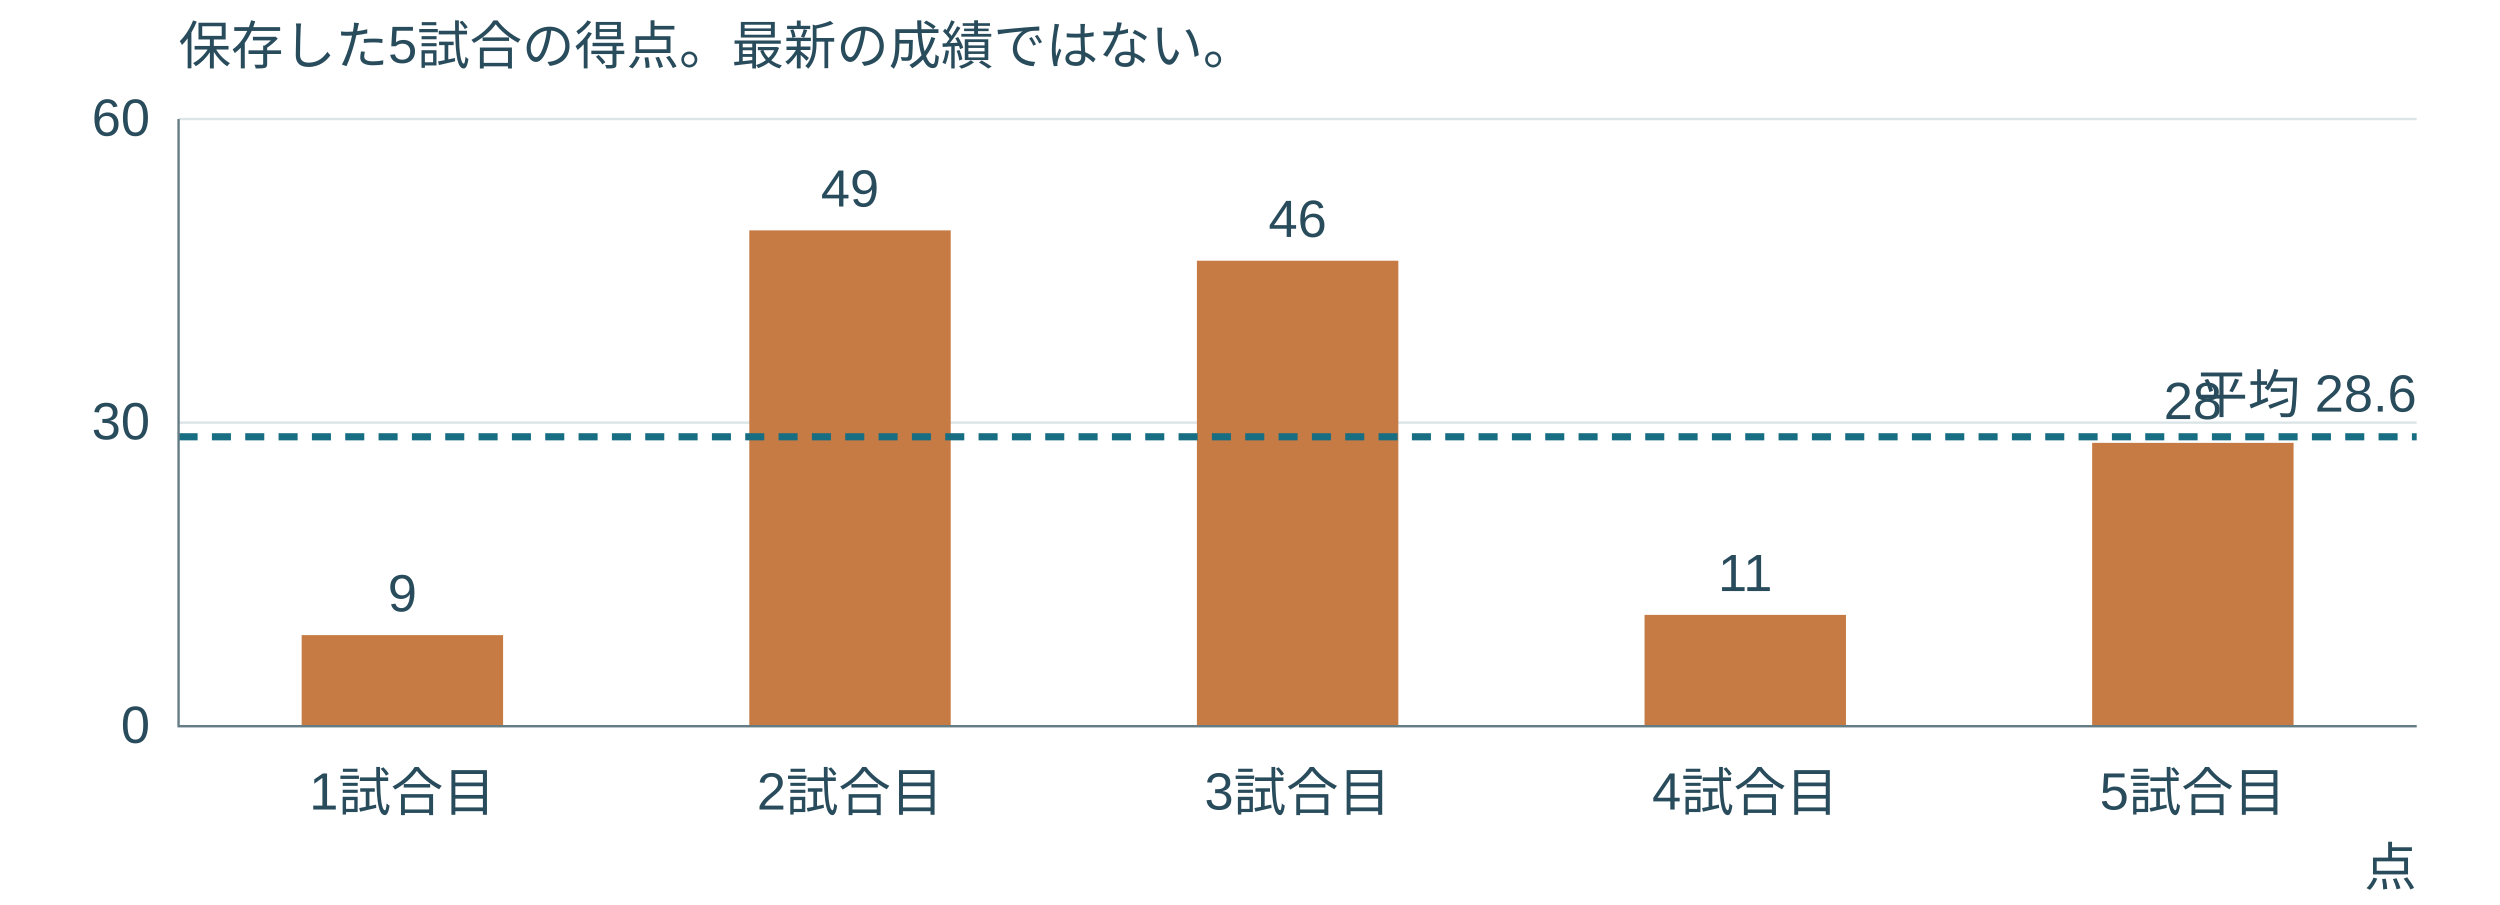
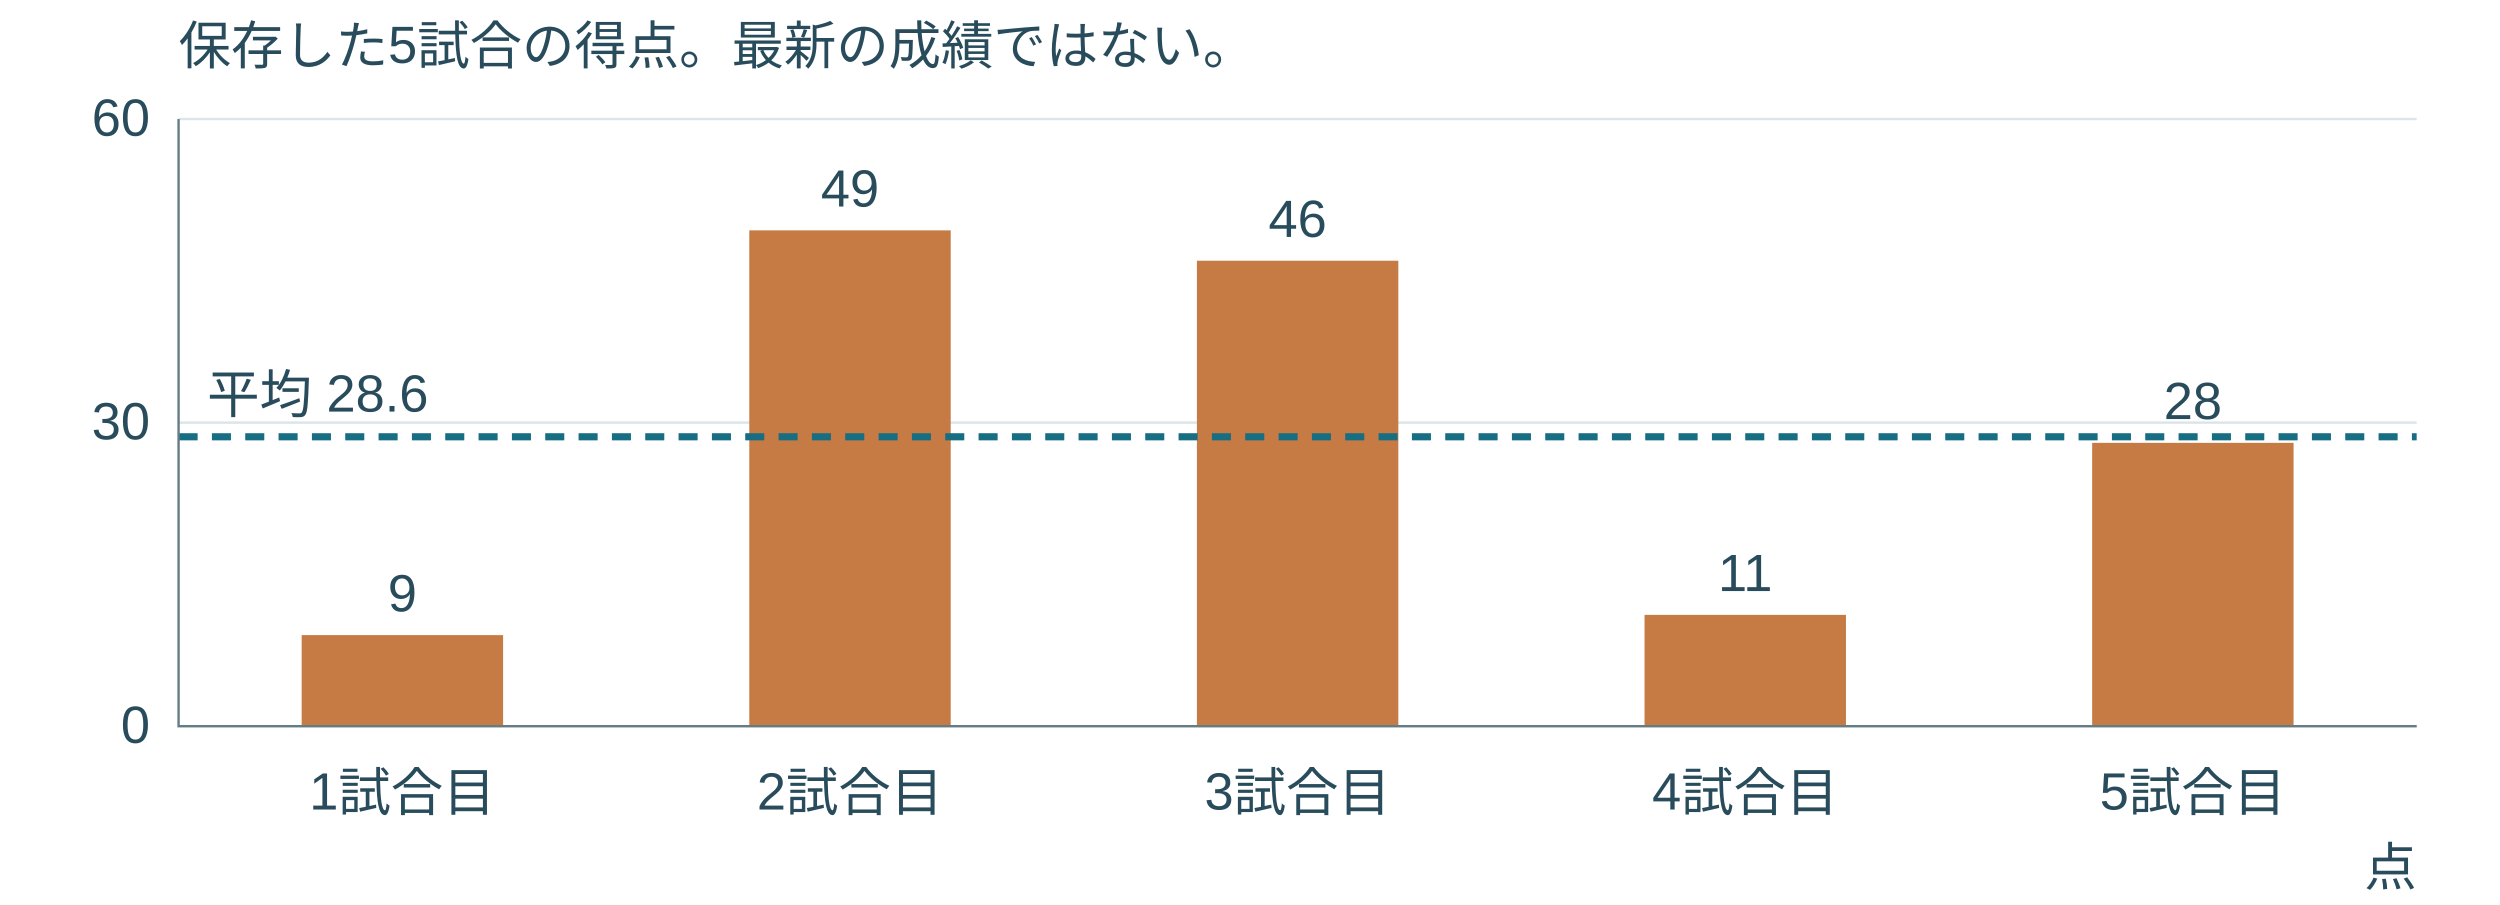
<svg xmlns="http://www.w3.org/2000/svg" viewBox="0 0 1050 380" role="img" aria-label="保存した5試合の得点。最新の成績ではない。">
  <g font-family="Arial,Hiragino Sans,sans-serif" fill="#294c5c" font-size="22">
    <text x="75" y="27">保存した5試合の得点。最新の成績ではない。</text>
    <path d="M75 305H1015" stroke="#dbe4e6" />
    <text x="63" y="312" text-anchor="end">0</text>
    <path d="M75 177.5H1015" stroke="#dbe4e6" />
    <text x="63" y="184.5" text-anchor="end">30</text>
    <path d="M75 50H1015" stroke="#dbe4e6" />
    <text x="63" y="57" text-anchor="end">60</text>
    <rect x="126.7" y="266.75" width="84.6" height="38.25" fill="#c77b44" />
    <text x="169" y="256.75" text-anchor="middle">9</text>
    <text x="169" y="340" text-anchor="middle">1試合目</text>
    <rect x="314.7" y="96.75" width="84.6" height="208.25" fill="#c77b44" />
    <text x="357" y="86.75" text-anchor="middle">49</text>
    <text x="357" y="340" text-anchor="middle">2試合目</text>
    <rect x="502.7" y="109.5" width="84.6" height="195.5" fill="#c77b44" />
    <text x="545" y="99.5" text-anchor="middle">46</text>
    <text x="545" y="340" text-anchor="middle">3試合目</text>
    <rect x="690.7" y="258.25" width="84.6" height="46.75" fill="#c77b44" />
    <text x="733" y="248.25" text-anchor="middle">11</text>
    <text x="733" y="340" text-anchor="middle">4試合目</text>
    <rect x="878.7" y="186" width="84.6" height="119" fill="#c77b44" />
    <text x="921" y="176" text-anchor="middle">28</text>
    <text x="921" y="340" text-anchor="middle">5試合目</text>
    <path d="M75 183.45H1015" stroke="#176d82" stroke-dasharray="8 6" stroke-width="3" />
-     <text x="1015" y="173.45" text-anchor="end">平均 28.6</text>
+     <text x="87" y="173.45" text-anchor="start">平均 28.6</text>
    <path d="M75 50V305H1015" fill="none" stroke="#657c85" />
    <text x="1015" y="372" text-anchor="end">点</text>
  </g>
</svg>
